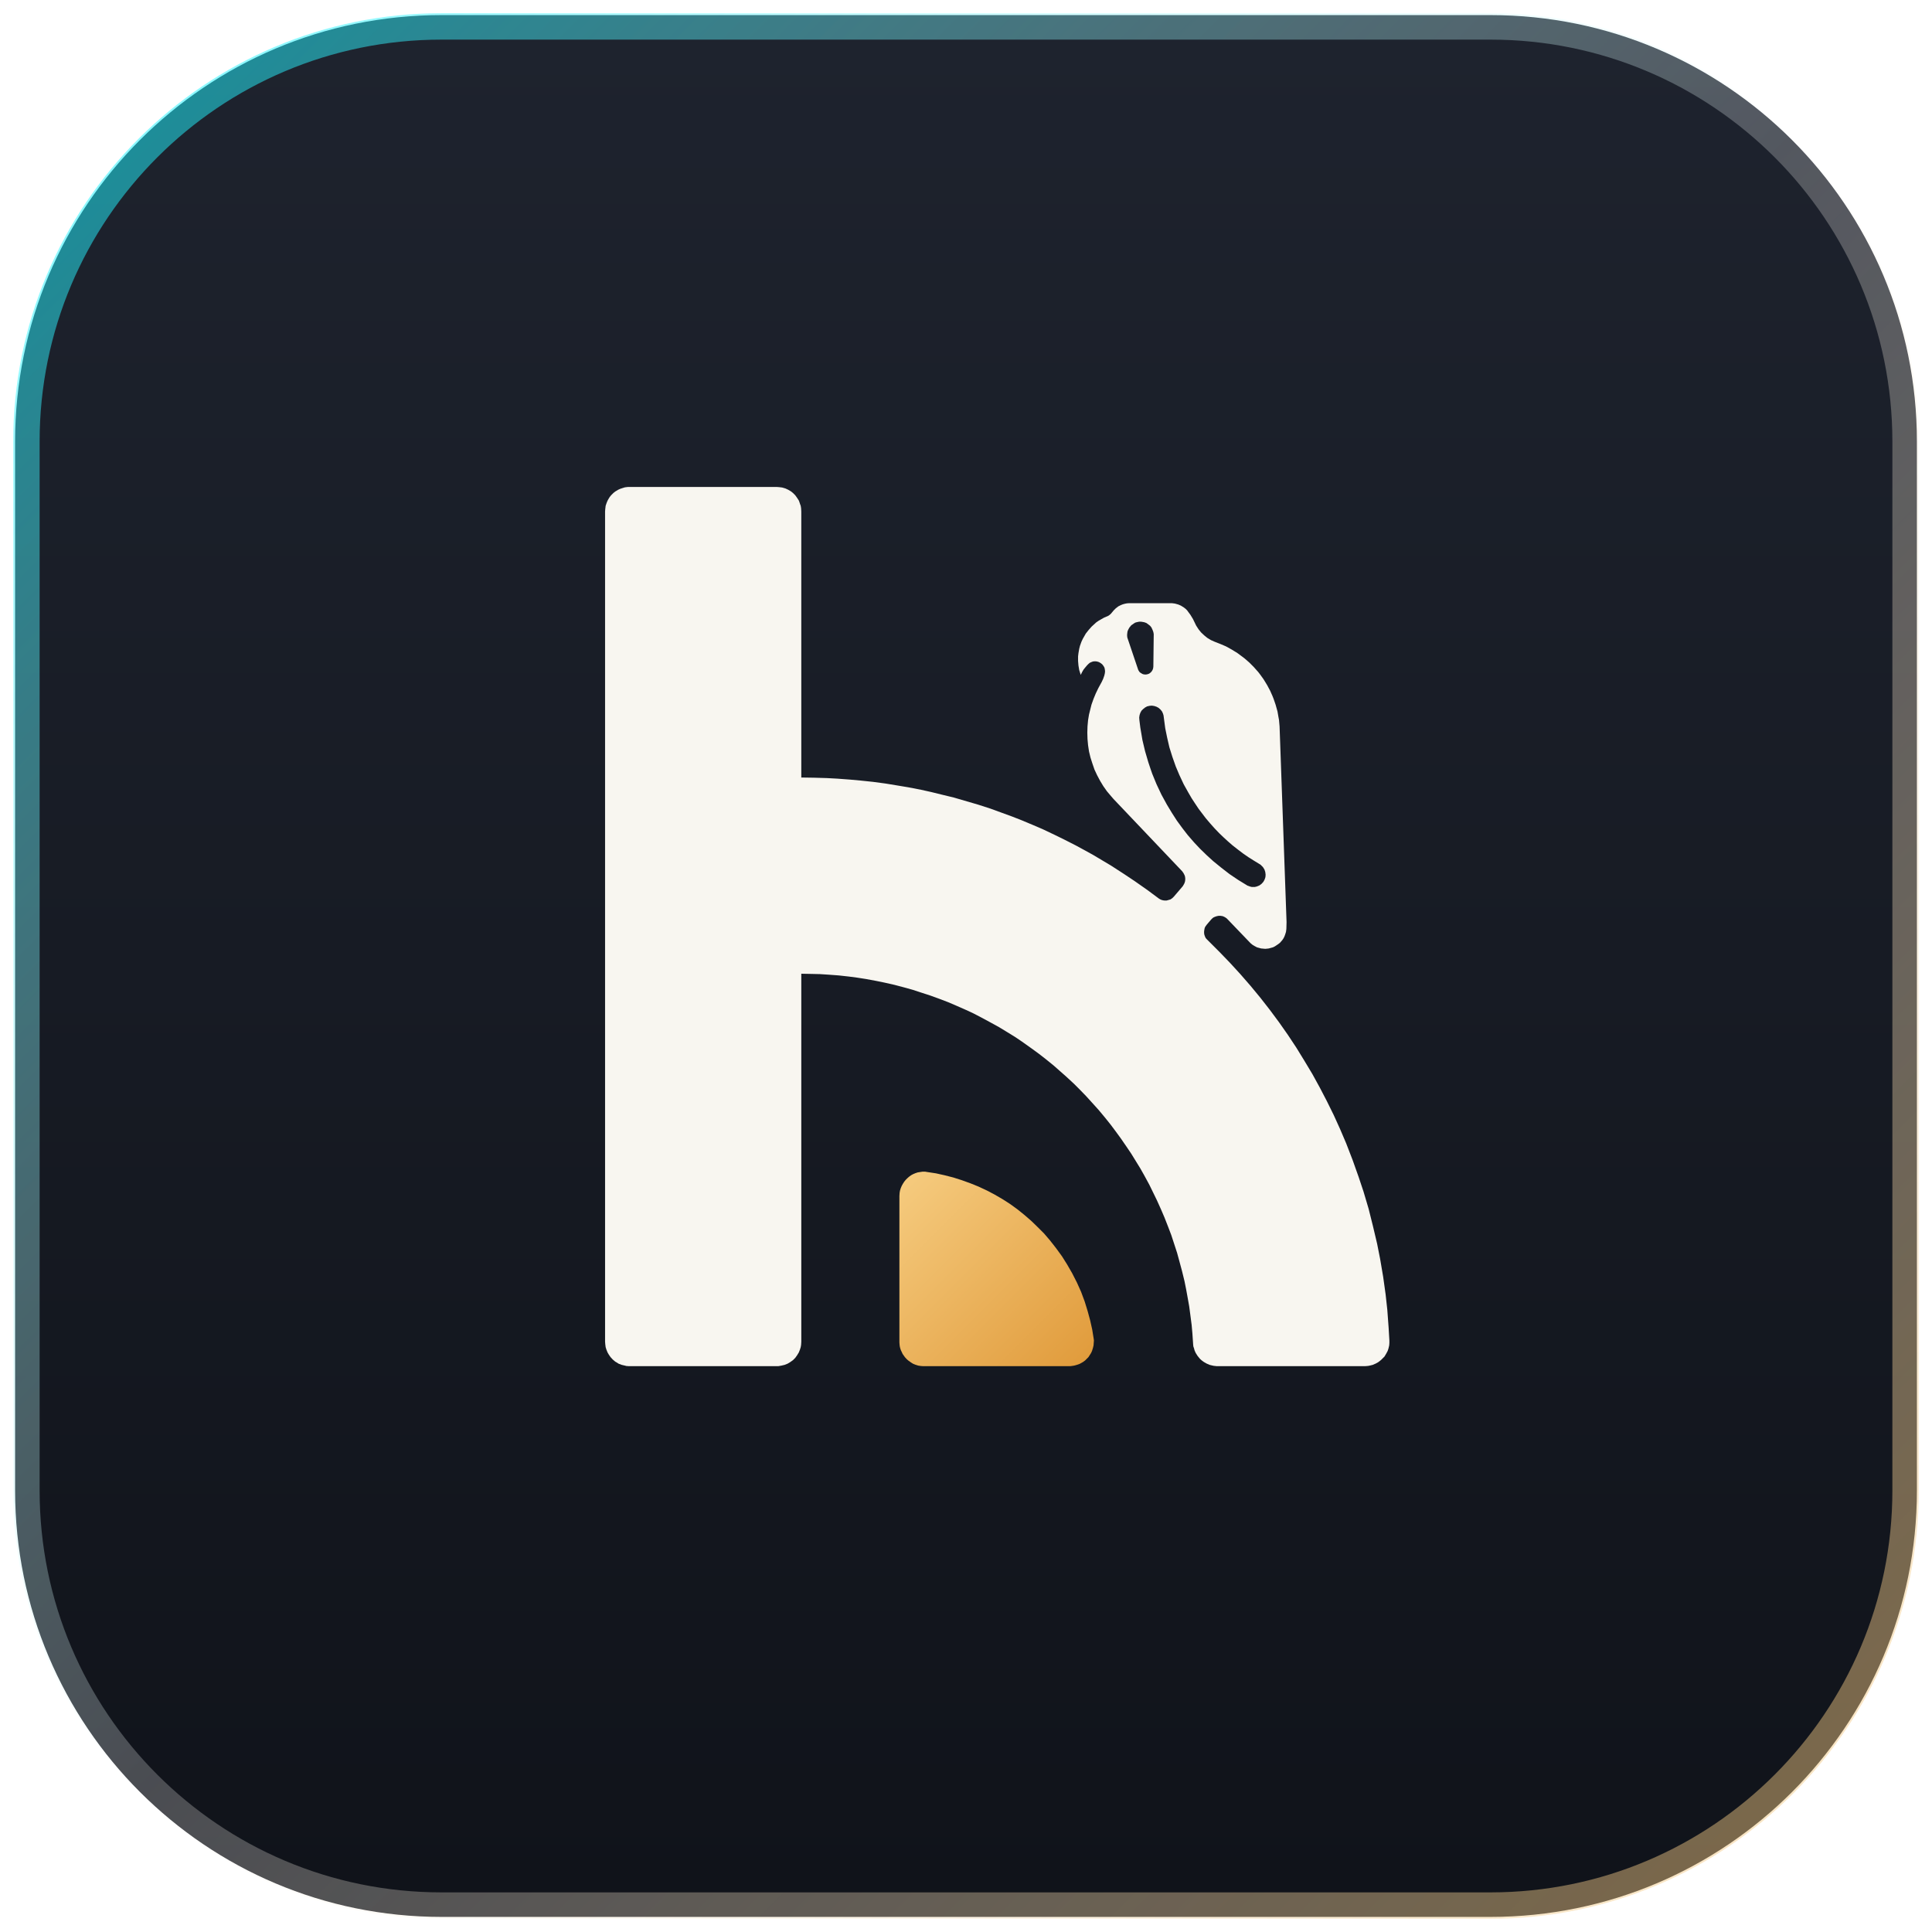
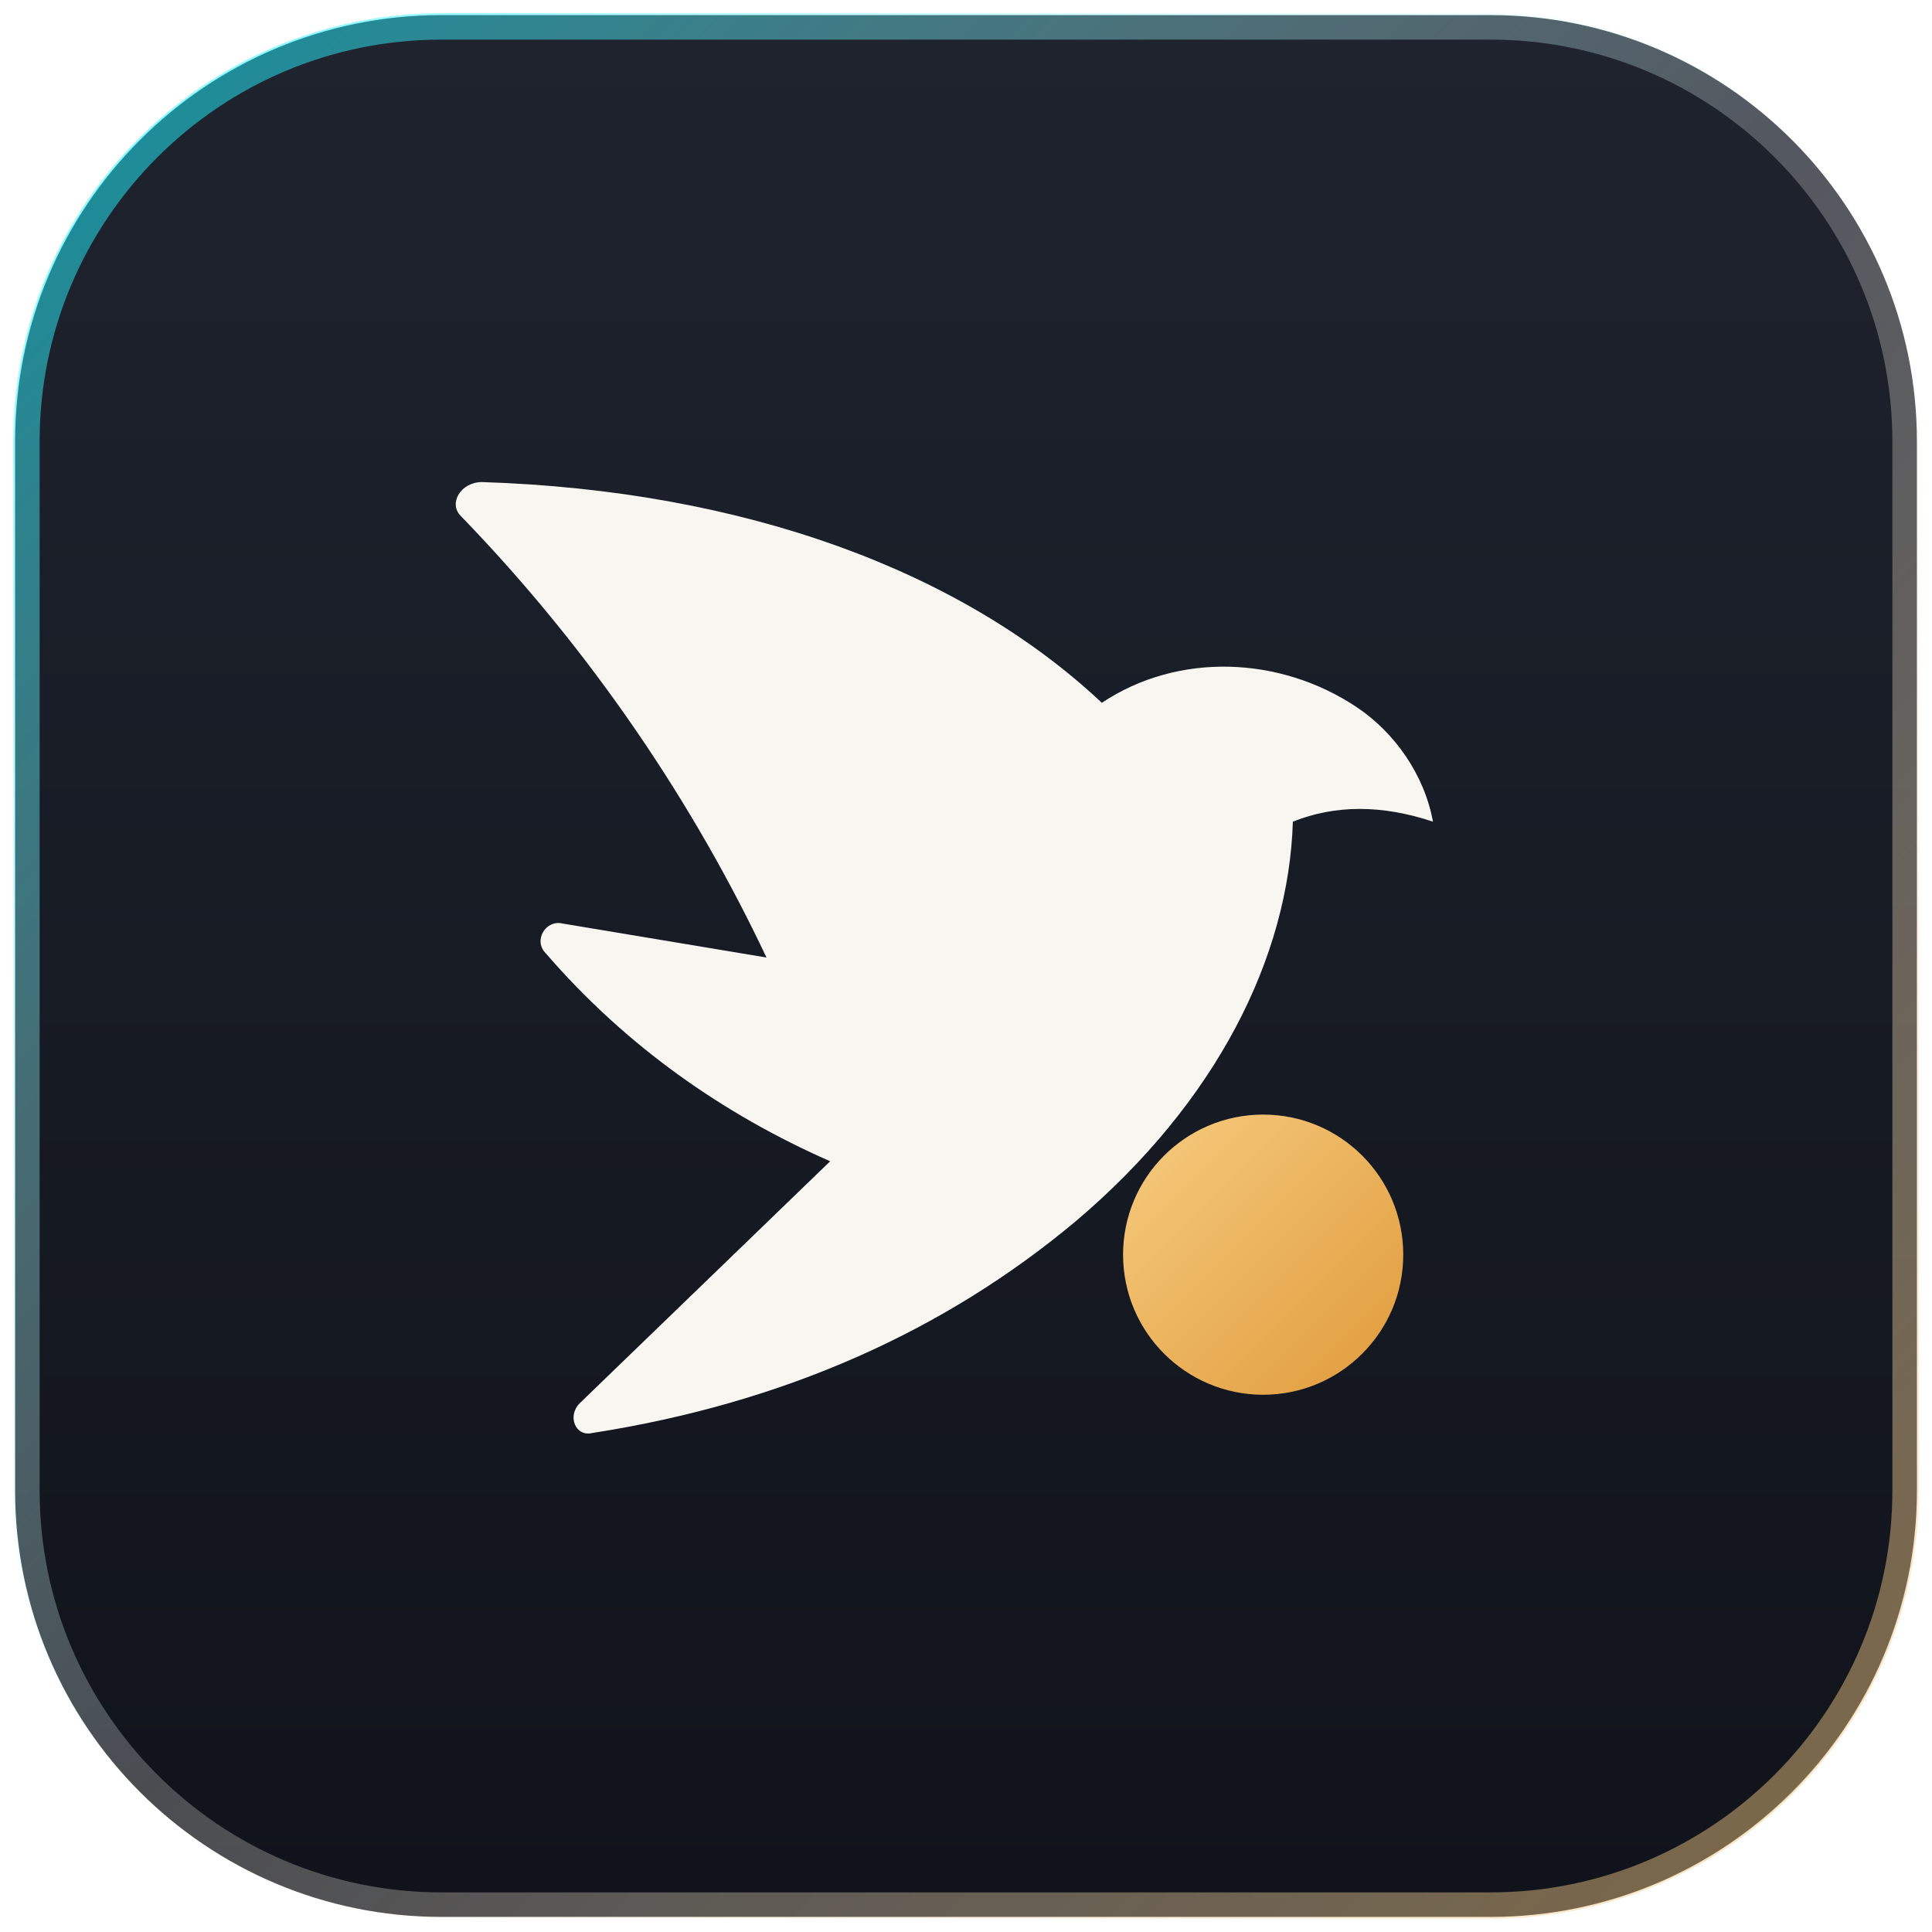
<svg xmlns="http://www.w3.org/2000/svg" width="1024" height="1024" viewBox="0 0 1024 1024">
  <defs>
    <linearGradient id="bg" x1="0" y1="0" x2="0" y2="1">
      <stop offset="0" stop-color="#1e232e" />
      <stop offset="1" stop-color="#10131a" />
    </linearGradient>
    <linearGradient id="rim" x1="0" y1="0" x2="1" y2="1">
      <stop offset="0" stop-color="#00f0ff" stop-opacity="0.55" />
      <stop offset="0.5" stop-color="#ffffff" stop-opacity="0.24" />
      <stop offset="1" stop-color="#f0c070" stop-opacity="0.5" />
    </linearGradient>
    <linearGradient id="gold" x1="0" y1="0" x2="1" y2="1">
      <stop offset="0" stop-color="#f6cc80" />
      <stop offset="1" stop-color="#e09a3a" />
    </linearGradient>
  </defs>
  <rect x="8" y="8" width="1008" height="1008" rx="226" fill="url(#bg)" />
  <rect x="14" y="14" width="996" height="996" rx="220" fill="none" stroke="url(#rim)" stroke-width="14" />
-   <path fill="#f8f6f0" fill-rule="evenodd" d="M639.5,497.7L639.0,497.1L638.6,496.2L638.3,495.3L638.2,494.5L638.2,493.7L638.3,492.9L638.5,491.9L638.8,491.2L639.6,490.1L641.9,487.4L642.5,486.8L643.1,486.3L644.0,485.9L644.9,485.6L645.9,485.4L646.9,485.4L648.1,485.6L649.2,486.1L650.1,486.7L650.7,487.3L662.8,499.9L663.9,500.8L664.9,501.4L666.2,502.1L667.3,502.4L668.4,502.7L669.5,502.8L670.6,502.9L671.7,502.8L672.5,502.7L673.6,502.4L674.7,502.1L675.7,501.6L676.6,501.0L677.5,500.4L678.4,499.7L679.1,498.9L679.7,498.2L680.3,497.3L680.8,496.3L681.2,495.2L681.6,493.9L681.8,492.4L681.9,488.7L678.2,385.0L677.9,381.6L677.6,380.0L677.1,377.1L676.1,373.5L675.0,370.3L674.4,368.8L673.2,366.1L671.6,363.1L669.7,360.0L667.9,357.5L666.9,356.2L664.5,353.5L662.1,351.1L659.8,349.1L658.5,348.1L655.8,346.1L652.7,344.2L649.8,342.6L647.0,341.4L643.7,340.1L641.9,339.3L639.9,338.1L638.3,336.8L636.6,335.2L635.3,333.6L634.0,331.6L632.3,328.1L630.9,325.8L630.0,324.6L629.2,323.5L628.4,322.7L627.5,322.0L625.9,321.0L624.5,320.4L622.7,319.9L621.1,319.7L598.4,319.7L597.2,319.8L596.2,320.0L595.1,320.3L594.1,320.7L592.7,321.4L591.3,322.5L590.3,323.5L588.8,325.3L588.0,326.0L587.4,326.4L585.1,327.4L583.7,328.2L582.3,329.0L581.0,329.9L579.8,331.0L578.6,332.1L577.0,333.9L575.5,335.8L574.7,337.2L573.9,338.6L573.2,340.1L572.4,342.3L572.0,343.9L571.6,346.2L571.4,347.9L571.4,350.3L571.6,352.7L572.0,355.1L572.8,357.7L573.6,356.1L574.3,354.9L575.1,353.9L576.2,352.6L576.9,351.9L577.6,351.3L578.5,350.9L579.3,350.6L580.4,350.5L581.4,350.6L582.4,350.9L583.3,351.4L584.2,352.1L584.9,353.0L585.4,353.9L585.6,354.9L585.7,355.8L585.6,356.8L585.3,358.1L584.7,359.8L583.9,361.5L582.2,364.6L580.8,367.5L579.6,370.4L578.5,373.5L577.7,376.7L577.2,378.7L576.7,381.7L576.4,385.0L576.3,388.3L576.4,391.7L576.7,395.0L577.2,398.3L578.0,401.6L579.0,404.7L580.1,407.9L581.5,410.9L583.1,413.9L584.8,416.7L586.7,419.4L588.9,422.0L590.2,423.5L626.6,461.8L627.3,462.8L627.9,464.0L628.1,464.7L628.2,465.5L628.2,466.3L628.1,467.1L627.9,467.8L627.6,468.5L626.9,469.7L622.2,475.2L621.4,476.0L620.4,476.7L619.4,477.0L618.3,477.3L617.3,477.3L616.5,477.2L615.7,477.0L615.0,476.7L614.3,476.3L608.1,471.7L601.4,467.0L595.7,463.2L588.9,458.8L584.2,456.0L579.5,453.2L574.8,450.6L570.0,448.0L563.9,444.9L559.0,442.5L552.9,439.6L547.8,437.4L541.6,434.8L536.5,432.8L530.2,430.5L525.0,428.6L518.5,426.5L512.0,424.6L505.5,422.7L500.1,421.4L493.6,419.8L488.2,418.6L481.5,417.3L474.9,416.2L469.4,415.3L462.7,414.4L456.0,413.7L450.5,413.2L443.8,412.7L438.3,412.4L431.5,412.2L424.7,412.1L424.7,271.1L424.6,269.4L424.4,268.1L424.1,267.3L423.7,266.1L423.4,265.3L422.5,263.9L421.5,262.5L420.3,261.3L419.3,260.5L417.8,259.6L416.3,258.9L414.6,258.4L413.0,258.2L411.7,258.1L332.8,258.1L331.2,258.3L329.9,258.7L328.7,259.1L327.6,259.6L326.1,260.5L325.1,261.3L323.9,262.5L323.1,263.5L322.2,265.0L321.7,266.1L321.4,266.9L321.0,268.1L320.9,269.0L320.8,269.8L320.7,271.1L320.7,711.1L320.8,712.4L321.0,714.0L321.4,715.3L322.0,716.8L322.7,718.0L323.6,719.3L324.8,720.6L326.1,721.7L326.8,722.1L327.9,722.8L329.5,723.4L331.2,723.8L332.0,724.0L333.3,724.1L412.5,724.1L414.2,723.8L415.9,723.4L417.4,722.8L418.9,721.9L420.3,720.9L421.5,719.7L422.5,718.3L423.4,716.8L424.0,715.3L424.4,714.0L424.6,712.8L424.7,711.1L424.7,516.2L424.8,516.1L430.1,516.2L434.6,516.3L439.2,516.6L444.6,517.0L450.0,517.6L454.5,518.2L459.0,518.9L464.4,519.9L468.8,520.8L474.1,522.0L479.4,523.4L483.7,524.6L488.9,526.3L493.2,527.7L498.4,529.6L502.6,531.2L506.8,533.0L511.8,535.2L515.9,537.1L520.7,539.6L525.5,542.2L529.5,544.4L534.1,547.2L538.0,549.6L541.7,552.1L546.2,555.3L550.6,558.5L554.2,561.3L558.4,564.7L561.8,567.7L565.2,570.7L569.2,574.4L572.4,577.6L575.6,580.9L578.6,584.2L582.3,588.3L585.8,592.5L588.6,596.0L591.3,599.6L594.0,603.3L597.1,607.8L599.6,611.5L602.0,615.4L604.4,619.3L606.6,623.2L609.2,628.0L611.2,632.1L613.2,636.2L615.4,641.1L617.2,645.3L619.2,650.4L620.8,654.6L622.5,659.8L623.9,664.1L625.1,668.5L626.5,673.7L627.8,679.0L628.7,683.5L629.5,687.9L630.3,692.4L630.9,696.9L631.6,702.3L632.0,706.8L632.4,712.7L632.5,713.6L632.9,714.8L633.1,715.6L633.6,716.8L634.0,717.5L634.7,718.6L635.5,719.6L636.1,720.3L637.0,721.1L638.1,721.9L639.5,722.7L641.1,723.4L641.9,723.6L643.2,723.9L644.9,724.1L723.4,724.1L724.7,724.0L725.5,723.9L726.4,723.7L727.6,723.4L729.2,722.7L730.3,722.1L731.0,721.6L732.0,720.8L732.9,719.9L733.8,719.0L734.7,717.5L735.5,716.0L735.9,714.8L736.3,713.1L736.4,711.8L736.4,710.5L736.0,703.7L735.3,694.2L734.4,686.0L733.1,676.7L731.5,667.3L729.9,659.2L727.7,649.9L725.4,640.7L722.7,631.6L720.1,623.8L716.9,614.8L713.5,606.0L710.3,598.5L706.9,591.0L703.3,583.7L699.5,576.4L695.6,569.3L691.4,562.3L687.1,555.3L682.6,548.5L677.9,541.8L673.0,535.2L668.0,528.8L662.8,522.5L657.4,516.3L651.9,510.3L646.3,504.5ZM605.4,329.6L606.5,329.8L607.6,330.2L608.7,331.0L609.6,331.7L610.3,332.6L610.9,333.9L611.3,335.0L611.5,336.1L611.3,353.3L611.2,354.1L611.0,354.8L610.7,355.4L610.3,356.0L609.9,356.4L609.3,356.9L608.7,357.2L608.0,357.4L607.4,357.5L606.8,357.5L606.1,357.4L605.5,357.2L605.0,356.9L604.5,356.6L604.0,356.2L603.6,355.6L603.3,355.1L597.8,338.8L597.5,337.9L597.4,337.0L597.4,336.3L597.5,335.4L597.6,334.7L597.9,333.9L598.6,332.6L599.2,331.9L599.6,331.4L600.2,331.0L600.9,330.5L601.7,330.0L602.4,329.8L603.8,329.5L604.7,329.5ZM616.7,379.2L617.6,386.0L618.6,390.9L619.8,396.1L621.4,401.2L623.2,406.3L625.1,410.8L627.4,415.7L629.8,420.0L631.6,423.1L633.3,425.7L635.3,428.7L637.2,431.2L639.1,433.7L641.4,436.4L643.8,439.1L646.3,441.7L648.5,443.8L650.9,446.0L653.2,448.0L656.0,450.2L658.9,452.4L661.8,454.4L664.5,456.1L668.1,458.3L668.7,458.9L669.4,459.6L669.9,460.4L670.2,460.9L670.6,462.1L670.7,462.8L670.8,463.6L670.7,464.9L670.3,466.1L670.0,466.7L669.6,467.4L668.7,468.4L668.2,468.8L667.5,469.3L666.8,469.6L666.0,469.9L665.1,470.1L664.3,470.1L663.4,470.1L662.6,469.9L661.8,469.6L661.2,469.4L656.3,466.4L651.7,463.3L647.3,459.9L643.0,456.4L639.6,453.3L636.0,449.8L632.9,446.5L629.6,442.7L626.8,439.1L623.8,435.0L621.1,430.8L618.5,426.5L615.6,421.2L613.0,415.7L610.7,410.1L609.7,407.2L608.6,403.9L606.9,398.1L605.5,392.2L605.0,389.2L604.4,385.7L603.9,381.7L603.8,380.3L604.0,379.0L604.4,377.8L605.0,376.7L605.9,375.8L606.9,375.0L608.0,374.4L609.3,374.1L610.5,374.0L611.8,374.2L613.0,374.6L614.1,375.2L615.1,376.1L615.9,377.1L616.4,378.2Z" />
-   <path fill="url(#gold)" d="M491.5,621.2L490.3,621.0L489.0,621.0L487.7,621.2L486.4,621.4L485.2,621.8L484.0,622.3L482.9,622.9L481.8,623.7L480.9,624.5L480.0,625.4L479.2,626.4L478.5,627.5L477.9,628.6L477.4,629.8L477.0,631.1L476.8,632.3L476.7,634.0L476.7,711.5L476.8,712.8L476.9,713.6L477.1,714.5L477.5,715.7L477.9,716.5L478.4,717.6L478.9,718.3L479.6,719.3L480.5,720.3L481.4,721.1L482.8,722.1L483.9,722.8L485.1,723.3L486.7,723.8L488.0,724.0L489.3,724.1L567.2,724.1L568.0,724.0L569.3,723.8L570.1,723.6L571.4,723.2L572.2,722.9L573.3,722.3L574.0,721.9L575.1,721.1L576.0,720.2L576.9,719.3L577.6,718.2L578.3,717.1L578.8,716.0L579.3,714.4L579.6,713.1L579.7,711.8L579.8,710.5L579.7,709.7L578.9,704.7L577.8,699.8L576.5,695.0L574.9,689.8L573.0,684.7L570.8,679.8L568.3,674.9L565.6,670.2L562.9,665.9L559.7,661.5L556.4,657.3L553.4,653.8L549.9,650.3L546.6,647.1L542.9,643.9L539.3,641.0L535.3,638.1L531.4,635.6L527.1,633.1L523.1,631.0L518.6,628.9L514.4,627.2L509.7,625.5L505.3,624.1L500.6,622.9L496.1,621.9Z" />
+   <g transform="translate(152.0 152.0) scale(22.5)">
+     <path fill="#f8f6f0" d="M19.2 9.8C21.0 8.6 23.4 8.7 25.2 9.9C26.1 10.5 26.8 11.5 27.0 12.6C25.8 12.2 24.7 12.2 23.7 12.6C23.6 15.8 21.9 19.2 18.6 22.0C15.5 24.6 11.7 26.3 7.2 27.0C6.8 27.1 6.6 26.6 6.9 26.3L12.8 20.6C10.3 19.5 8.0 17.9 6.1 15.7C5.8 15.4 6.1 14.9 6.5 15.0L11.3 15.8C9.6 12.2 7.2 8.6 4.1 5.4C3.8 5.1 4.1 4.6 4.6 4.6C10.8 4.8 15.9 6.7 19.2 9.8Z" />
+     <circle cx="23" cy="22.8" r="3.3" fill="url(#gold)" />
+   </g>
</svg>
